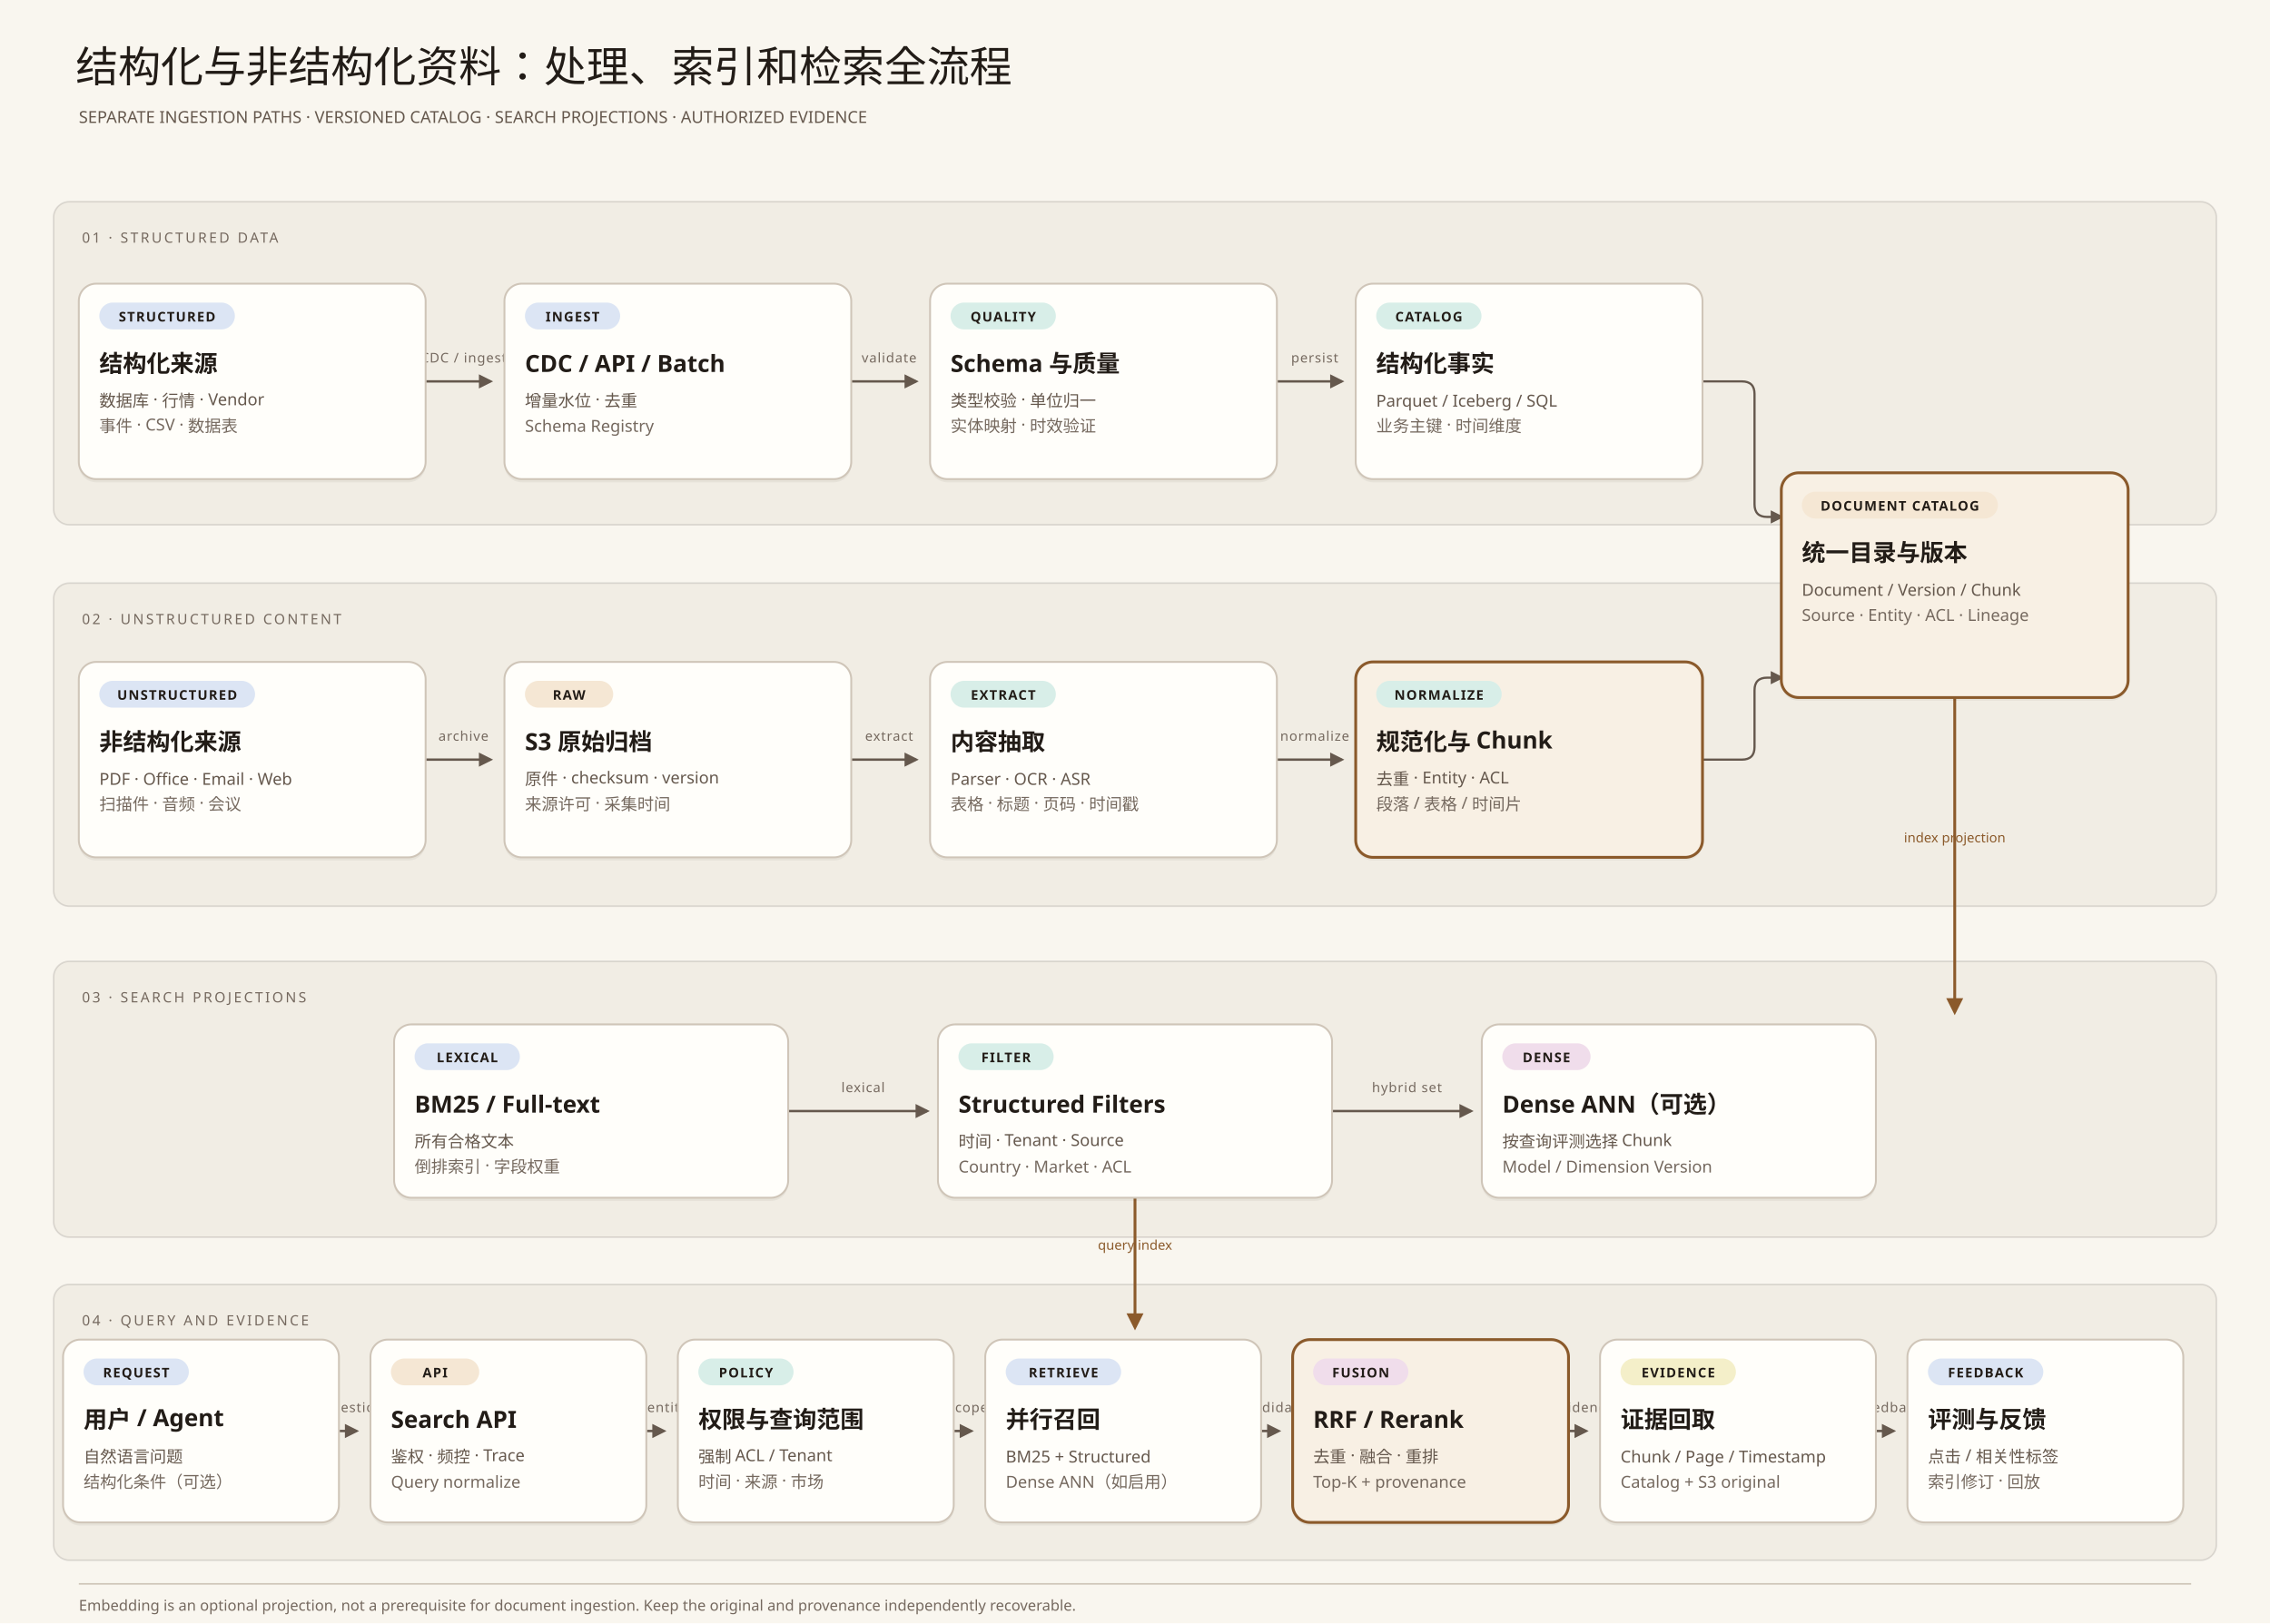
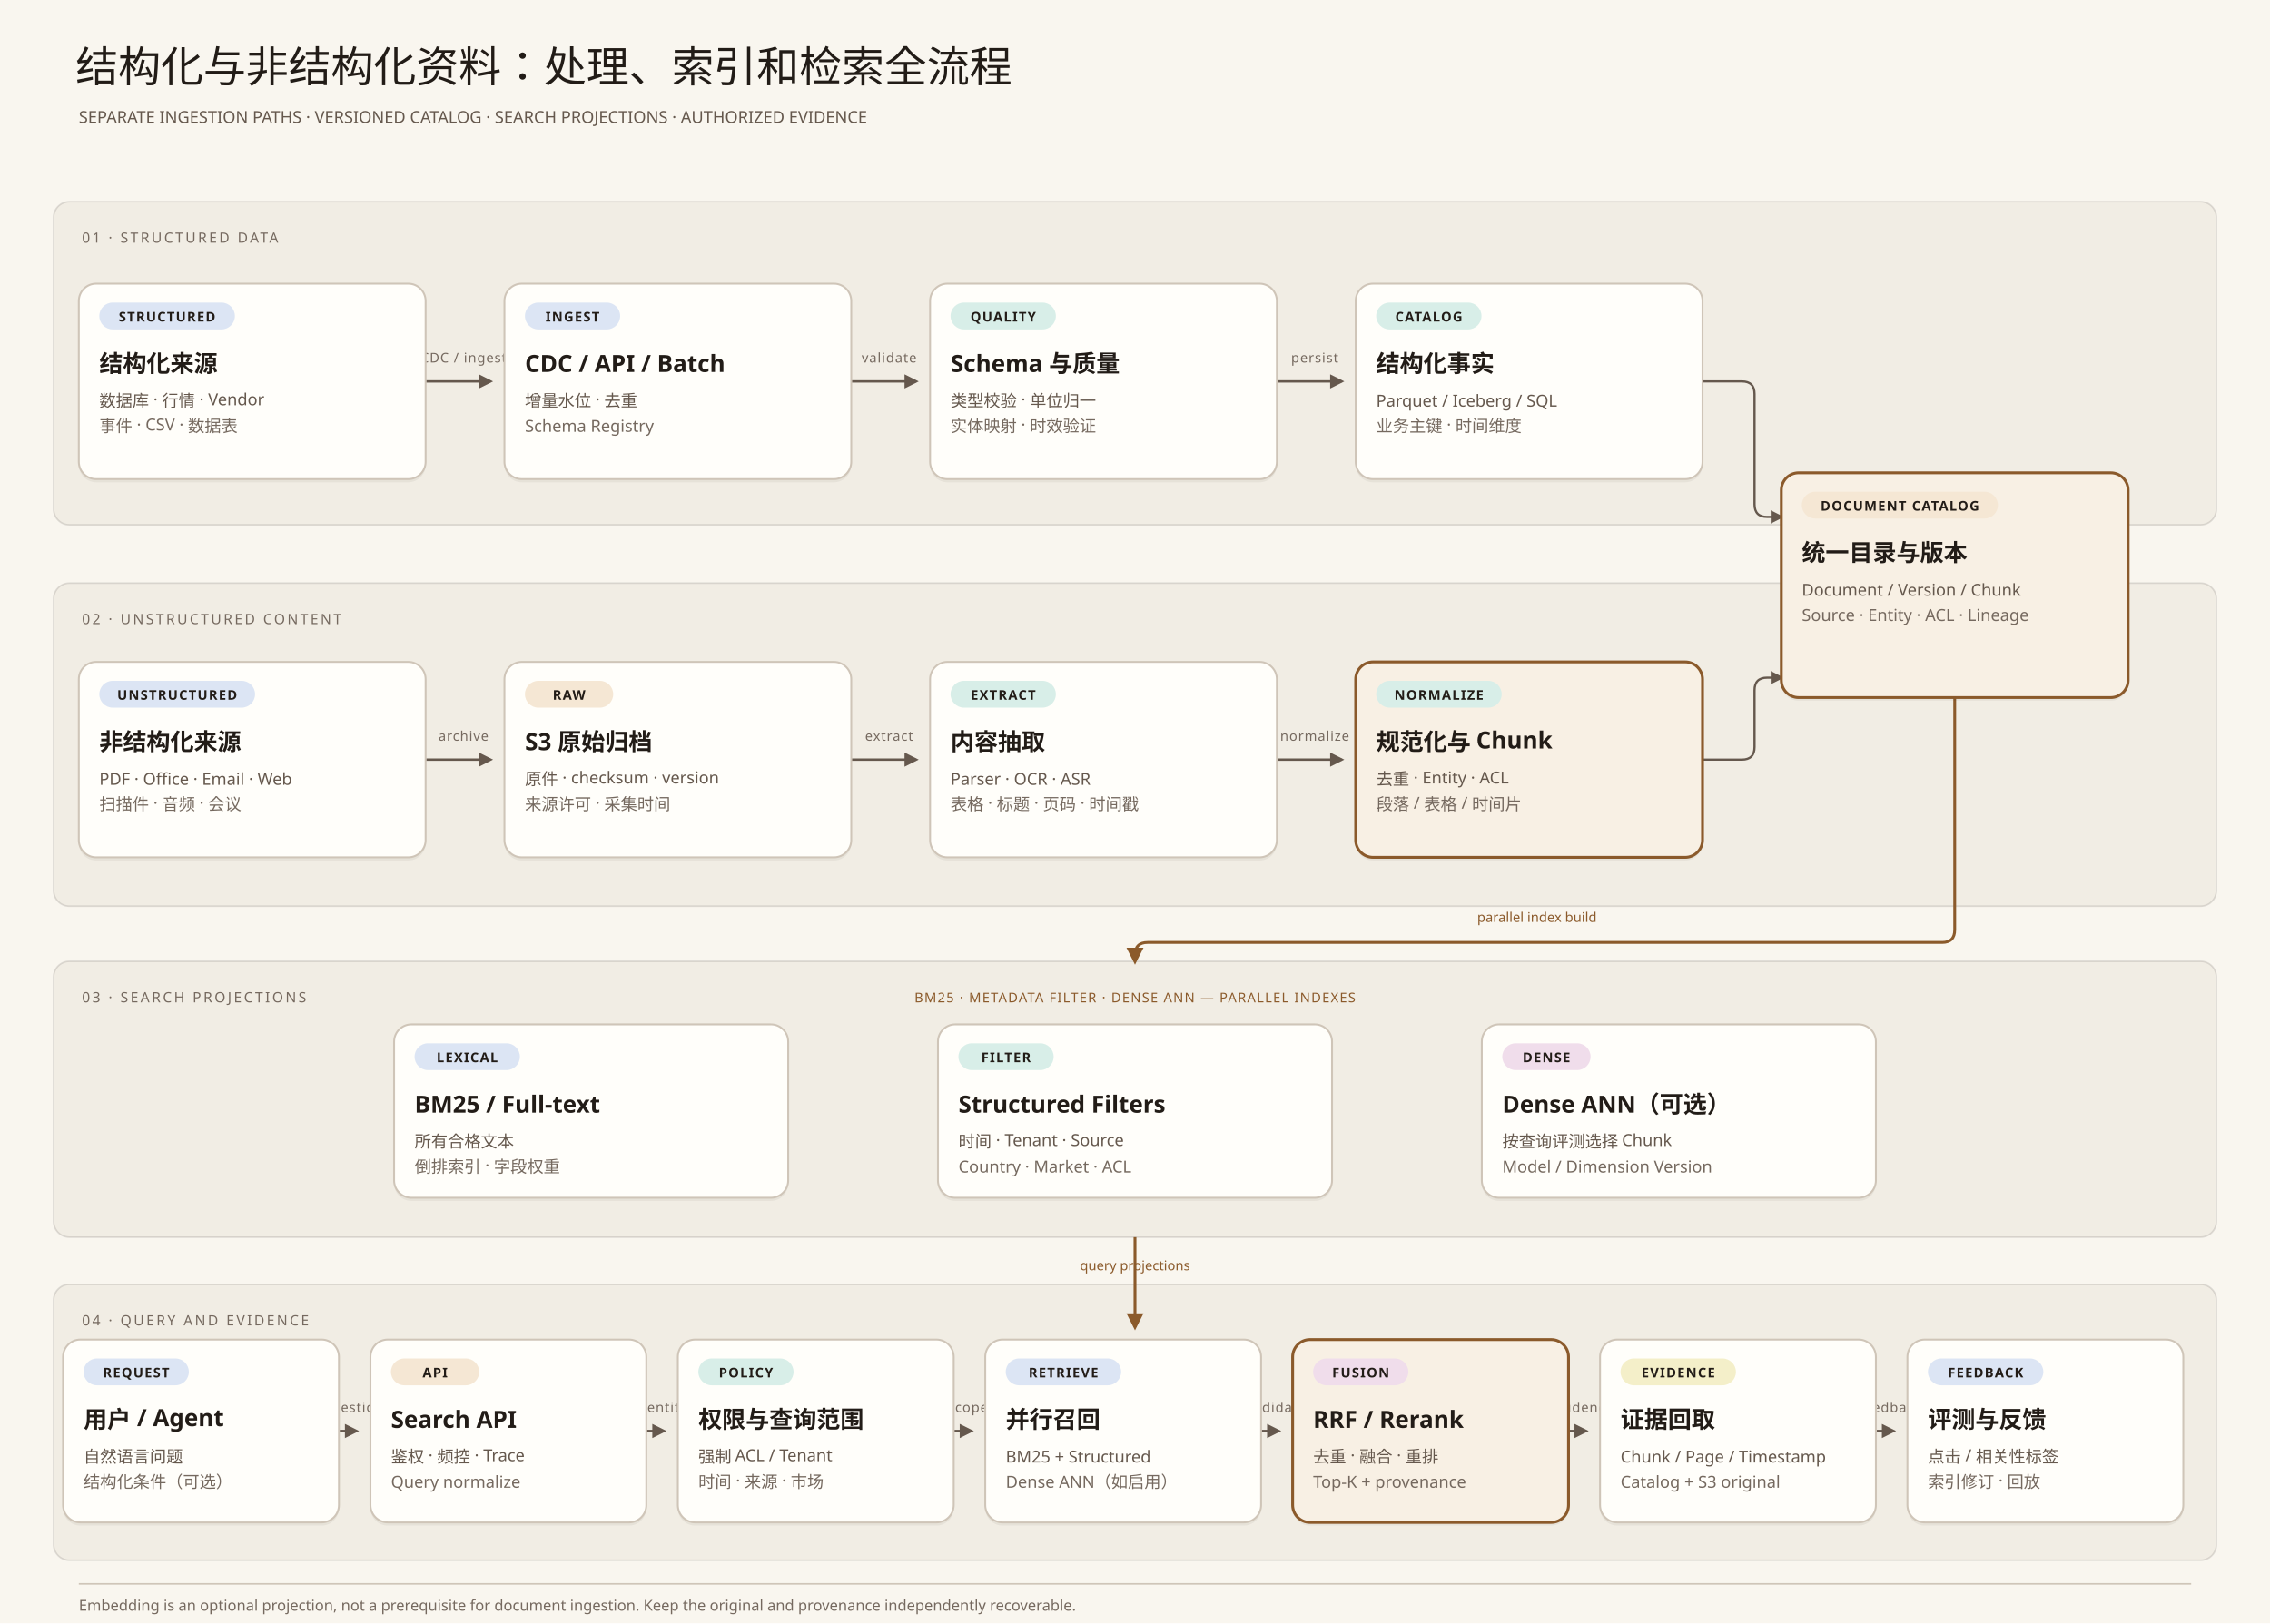
<svg xmlns="http://www.w3.org/2000/svg" width="1440" height="1030" viewBox="0 0 1440 1030" role="img" aria-labelledby="title desc">
  <style>text{font-family:"IBM Plex Mono","Noto Sans SC",system-ui,sans-serif}.lane{fill:#F1EDE4;stroke:rgba(34,28,23,.13);stroke-width:1}</style>
  <defs>
    <marker id="arr" viewBox="0 0 10 10" refX="8" refY="5" markerWidth="6" markerHeight="6" orient="auto">
      <path d="M0 0 L10 5 L0 10z" fill="#65584D" />
    </marker>
    <marker id="arrAccent" viewBox="0 0 10 10" refX="8" refY="5" markerWidth="6" markerHeight="6" orient="auto">
      <path d="M0 0 L10 5 L0 10z" fill="#8B5A2B" />
    </marker>
  </defs>
  <rect width="1440" height="1030" fill="#F9F6EF" />
  <text x="48" y="52" font-size="27" font-weight="500" fill="#221C17">结构化与非结构化资料：处理、索引和检索全流程</text>
  <text x="50" y="78" font-size="10.5" fill="#65584D">SEPARATE INGESTION PATHS · VERSIONED CATALOG · SEARCH PROJECTIONS · AUTHORIZED EVIDENCE</text>
  <rect class="lane" x="34" y="128" width="1372" height="205" rx="10" />
  <text x="52" y="154" font-size="9" letter-spacing="1.4" fill="#75695F">01 · STRUCTURED DATA</text>
  <rect class="lane" x="34" y="370" width="1372" height="205" rx="10" />
  <text x="52" y="396" font-size="9" letter-spacing="1.4" fill="#75695F">02 · UNSTRUCTURED CONTENT</text>
  <rect class="lane" x="34" y="610" width="1372" height="175" rx="10" />
  <text x="52" y="636" font-size="9" letter-spacing="1.4" fill="#75695F">03 · SEARCH PROJECTIONS</text>
+   <text x="720" y="636" font-size="8.5" text-anchor="middle" letter-spacing=".7" fill="#8B5A2B">BM25 · METADATA FILTER · DENSE ANN — PARALLEL INDEXES</text>
  <rect class="lane" x="34" y="815" width="1372" height="175" rx="10" />
  <text x="52" y="841" font-size="9" letter-spacing="1.4" fill="#75695F">04 · QUERY AND EVIDENCE</text>
  <path d="M270 242 H311" stroke="#65584D" stroke-width="1.5" fill="none" marker-end="url(#arr)" />
  <text x="294" y="230" font-size="8.5" text-anchor="middle" letter-spacing=".5" fill="#75695F">CDC / ingest</text>
  <path d="M540 242 H581" stroke="#65584D" stroke-width="1.5" fill="none" marker-end="url(#arr)" />
  <text x="564" y="230" font-size="8.5" text-anchor="middle" letter-spacing=".5" fill="#75695F">validate</text>
  <path d="M810 242 H851" stroke="#65584D" stroke-width="1.5" fill="none" marker-end="url(#arr)" />
  <text x="834" y="230" font-size="8.5" text-anchor="middle" letter-spacing=".5" fill="#75695F">persist</text>
  <path d="M270 482 H311" stroke="#65584D" stroke-width="1.5" fill="none" marker-end="url(#arr)" />
  <text x="294" y="470" font-size="8.5" text-anchor="middle" letter-spacing=".5" fill="#75695F">archive</text>
  <path d="M540 482 H581" stroke="#65584D" stroke-width="1.5" fill="none" marker-end="url(#arr)" />
  <text x="564" y="470" font-size="8.5" text-anchor="middle" letter-spacing=".5" fill="#75695F">extract</text>
  <path d="M810 482 H851" stroke="#65584D" stroke-width="1.5" fill="none" marker-end="url(#arr)" />
  <text x="834" y="470" font-size="8.5" text-anchor="middle" letter-spacing=".5" fill="#75695F">normalize</text>
  <path d="M1080 242 H1105 Q1113 242 1113 250 V320 Q1113 328 1121 328 H1130" stroke="#65584D" stroke-width="1.4" fill="none" marker-end="url(#arr)" />
  <path d="M1080 482 H1105 Q1113 482 1113 474 V438 Q1113 430 1121 430 H1130" stroke="#65584D" stroke-width="1.4" fill="none" marker-end="url(#arr)" />
-   <path d="M1240 443 V642" fill="none" stroke="#8B5A2B" stroke-width="1.8" marker-end="url(#arrAccent)" />
-   <text x="1240" y="534.5" font-size="8.5" fill="#8B5A2B" text-anchor="middle">index projection</text>
-   <path d="M500 705 H588" stroke="#65584D" stroke-width="1.5" fill="none" marker-end="url(#arr)" />
-   <text x="547.5" y="693" font-size="8.5" text-anchor="middle" letter-spacing=".5" fill="#75695F">lexical</text>
-   <path d="M845 705 H933" stroke="#65584D" stroke-width="1.5" fill="none" marker-end="url(#arr)" />
-   <text x="892.5" y="693" font-size="8.5" text-anchor="middle" letter-spacing=".5" fill="#75695F">hybrid set</text>
+   <path d="M1240 443 V590 Q1240 598 1232 598 H728 Q720 598 720 606 V610" fill="none" stroke="#8B5A2B" stroke-width="1.8" marker-end="url(#arrAccent)" />
+   <text x="975" y="585" font-size="8.5" fill="#8B5A2B" text-anchor="middle">parallel index build</text>
  <path d="M215 908 H226" stroke="#65584D" stroke-width="1.5" fill="none" marker-end="url(#arr)" />
  <text x="224" y="896" font-size="8.5" text-anchor="middle" letter-spacing=".5" fill="#75695F">question</text>
  <path d="M410 908 H421" stroke="#65584D" stroke-width="1.5" fill="none" marker-end="url(#arr)" />
  <text x="419" y="896" font-size="8.5" text-anchor="middle" letter-spacing=".5" fill="#75695F">identity</text>
  <path d="M605 908 H616" stroke="#65584D" stroke-width="1.5" fill="none" marker-end="url(#arr)" />
  <text x="614" y="896" font-size="8.5" text-anchor="middle" letter-spacing=".5" fill="#75695F">scope</text>
  <path d="M800 908 H811" stroke="#65584D" stroke-width="1.5" fill="none" marker-end="url(#arr)" />
  <text x="809" y="896" font-size="8.5" text-anchor="middle" letter-spacing=".5" fill="#75695F">candidates</text>
  <path d="M995 908 H1006" stroke="#65584D" stroke-width="1.5" fill="none" marker-end="url(#arr)" />
  <text x="1004" y="896" font-size="8.5" text-anchor="middle" letter-spacing=".5" fill="#75695F">evidence</text>
  <path d="M1190 908 H1201" stroke="#65584D" stroke-width="1.5" fill="none" marker-end="url(#arr)" />
  <text x="1199" y="896" font-size="8.5" text-anchor="middle" letter-spacing=".5" fill="#75695F">feedback</text>
-   <path d="M720 760 V842" fill="none" stroke="#8B5A2B" stroke-width="1.8" marker-end="url(#arrAccent)" />
-   <text x="720" y="793" font-size="8.5" fill="#8B5A2B" text-anchor="middle">query index</text>
+   <path d="M720 785 V842" fill="none" stroke="#8B5A2B" stroke-width="1.8" marker-end="url(#arrAccent)" />
+   <text x="720" y="806" font-size="8.5" fill="#8B5A2B" text-anchor="middle">query projections</text>
  <g>
    <rect x="50" y="182" width="220" height="124" rx="11" fill="#221C17" opacity=".055" />
    <rect x="50" y="180" width="220" height="124" rx="11" fill="#FFFEFA" stroke="#CFC5B8" stroke-width="1.2" />
    <rect x="63" y="192" width="86" height="17" rx="8.5" fill="#DCE5F4" />
    <text x="106" y="204" font-size="8.5" font-weight="600" letter-spacing=".7" text-anchor="middle" fill="#221C17">STRUCTURED</text>
    <text x="63" y="236" font-size="15" font-weight="600" fill="#221C17">结构化来源</text>
    <text x="63" y="258" font-size="10.5" fill="#65584D">数据库 · 行情 · Vendor</text>
    <text x="63" y="274" font-size="10.5" fill="#75695F">事件 · CSV · 数据表</text>
  </g>
  <g>
    <rect x="320" y="182" width="220" height="124" rx="11" fill="#221C17" opacity=".055" />
    <rect x="320" y="180" width="220" height="124" rx="11" fill="#FFFEFA" stroke="#CFC5B8" stroke-width="1.2" />
    <rect x="333" y="192" width="60.4" height="17" rx="8.5" fill="#DCE5F4" />
    <text x="363.2" y="204" font-size="8.5" font-weight="600" letter-spacing=".7" text-anchor="middle" fill="#221C17">INGEST</text>
    <text x="333" y="236" font-size="15" font-weight="600" fill="#221C17">CDC / API / Batch</text>
    <text x="333" y="258" font-size="10.5" fill="#65584D">增量水位 · 去重</text>
    <text x="333" y="274" font-size="10.5" fill="#75695F">Schema Registry</text>
  </g>
  <g>
    <rect x="590" y="182" width="220" height="124" rx="11" fill="#221C17" opacity=".055" />
    <rect x="590" y="180" width="220" height="124" rx="11" fill="#FFFEFA" stroke="#CFC5B8" stroke-width="1.2" />
    <rect x="603" y="192" width="66.8" height="17" rx="8.5" fill="#D8EEE8" />
    <text x="636.4" y="204" font-size="8.5" font-weight="600" letter-spacing=".7" text-anchor="middle" fill="#221C17">QUALITY</text>
    <text x="603" y="236" font-size="15" font-weight="600" fill="#221C17">Schema 与质量</text>
    <text x="603" y="258" font-size="10.5" fill="#65584D">类型校验 · 单位归一</text>
    <text x="603" y="274" font-size="10.5" fill="#75695F">实体映射 · 时效验证</text>
  </g>
  <g>
    <rect x="860" y="182" width="220" height="124" rx="11" fill="#221C17" opacity=".055" />
    <rect x="860" y="180" width="220" height="124" rx="11" fill="#FFFEFA" stroke="#CFC5B8" stroke-width="1.2" />
    <rect x="873" y="192" width="66.8" height="17" rx="8.5" fill="#D8EEE8" />
    <text x="906.4" y="204" font-size="8.5" font-weight="600" letter-spacing=".7" text-anchor="middle" fill="#221C17">CATALOG</text>
    <text x="873" y="236" font-size="15" font-weight="600" fill="#221C17">结构化事实</text>
    <text x="873" y="258" font-size="10.5" fill="#65584D">Parquet / Iceberg / SQL</text>
    <text x="873" y="274" font-size="10.5" fill="#75695F">业务主键 · 时间维度</text>
  </g>
  <g>
    <rect x="50" y="422" width="220" height="124" rx="11" fill="#221C17" opacity=".055" />
    <rect x="50" y="420" width="220" height="124" rx="11" fill="#FFFEFA" stroke="#CFC5B8" stroke-width="1.2" />
    <rect x="63" y="432" width="98.8" height="17" rx="8.5" fill="#DCE5F4" />
    <text x="112.4" y="444" font-size="8.5" font-weight="600" letter-spacing=".7" text-anchor="middle" fill="#221C17">UNSTRUCTURED</text>
    <text x="63" y="476" font-size="15" font-weight="600" fill="#221C17">非结构化来源</text>
    <text x="63" y="498" font-size="10.5" fill="#65584D">PDF · Office · Email · Web</text>
    <text x="63" y="514" font-size="10.5" fill="#75695F">扫描件 · 音频 · 会议</text>
  </g>
  <g>
    <rect x="320" y="422" width="220" height="124" rx="11" fill="#221C17" opacity=".055" />
    <rect x="320" y="420" width="220" height="124" rx="11" fill="#FFFEFA" stroke="#CFC5B8" stroke-width="1.2" />
    <rect x="333" y="432" width="56" height="17" rx="8.5" fill="#F5E7D4" />
    <text x="361" y="444" font-size="8.5" font-weight="600" letter-spacing=".7" text-anchor="middle" fill="#221C17">RAW</text>
    <text x="333" y="476" font-size="15" font-weight="600" fill="#221C17">S3 原始归档</text>
    <text x="333" y="498" font-size="10.5" fill="#65584D">原件 · checksum · version</text>
    <text x="333" y="514" font-size="10.5" fill="#75695F">来源许可 · 采集时间</text>
  </g>
  <g>
    <rect x="590" y="422" width="220" height="124" rx="11" fill="#221C17" opacity=".055" />
    <rect x="590" y="420" width="220" height="124" rx="11" fill="#FFFEFA" stroke="#CFC5B8" stroke-width="1.2" />
    <rect x="603" y="432" width="66.8" height="17" rx="8.5" fill="#D8EEE8" />
    <text x="636.4" y="444" font-size="8.5" font-weight="600" letter-spacing=".7" text-anchor="middle" fill="#221C17">EXTRACT</text>
    <text x="603" y="476" font-size="15" font-weight="600" fill="#221C17">内容抽取</text>
    <text x="603" y="498" font-size="10.5" fill="#65584D">Parser · OCR · ASR</text>
    <text x="603" y="514" font-size="10.5" fill="#75695F">表格 · 标题 · 页码 · 时间戳</text>
  </g>
  <g>
    <rect x="860" y="422" width="220" height="124" rx="11" fill="#221C17" opacity=".055" />
    <rect x="860" y="420" width="220" height="124" rx="11" fill="#F8F0E4" stroke="#8B5A2B" stroke-width="1.8" />
    <rect x="873" y="432" width="79.6" height="17" rx="8.5" fill="#D8EEE8" />
    <text x="912.8" y="444" font-size="8.5" font-weight="600" letter-spacing=".7" text-anchor="middle" fill="#221C17">NORMALIZE</text>
    <text x="873" y="476" font-size="15" font-weight="600" fill="#221C17">规范化与 Chunk</text>
    <text x="873" y="498" font-size="10.5" fill="#65584D">去重 · Entity · ACL</text>
    <text x="873" y="514" font-size="10.5" fill="#75695F">段落 / 表格 / 时间片</text>
  </g>
  <g>
    <rect x="1130" y="302" width="220" height="142.6" rx="11" fill="#221C17" opacity=".055" />
    <rect x="1130" y="300" width="220" height="142.6" rx="11" fill="#F8F0E4" stroke="#8B5A2B" stroke-width="1.8" />
    <rect x="1143" y="312" width="124.4" height="17" rx="8.5" fill="#F5E7D4" />
    <text x="1205.2" y="324" font-size="8.5" font-weight="600" letter-spacing=".7" text-anchor="middle" fill="#221C17">DOCUMENT CATALOG</text>
    <text x="1143" y="356" font-size="15" font-weight="600" fill="#221C17">统一目录与版本</text>
    <text x="1143" y="378" font-size="10.5" fill="#65584D">Document / Version / Chunk</text>
    <text x="1143" y="394" font-size="10.5" fill="#75695F">Source · Entity · ACL · Lineage</text>
  </g>
  <g>
    <rect x="250" y="652" width="250" height="110" rx="11" fill="#221C17" opacity=".055" />
    <rect x="250" y="650" width="250" height="110" rx="11" fill="#FFFEFA" stroke="#CFC5B8" stroke-width="1.2" />
    <rect x="263" y="662" width="66.8" height="17" rx="8.5" fill="#DCE5F4" />
    <text x="296.4" y="674" font-size="8.5" font-weight="600" letter-spacing=".7" text-anchor="middle" fill="#221C17">LEXICAL</text>
    <text x="263" y="706" font-size="15" font-weight="600" fill="#221C17">BM25 / Full-text</text>
    <text x="263" y="728" font-size="10.5" fill="#65584D">所有合格文本</text>
    <text x="263" y="744" font-size="10.5" fill="#75695F">倒排索引 · 字段权重</text>
  </g>
  <g>
    <rect x="595" y="652" width="250" height="110" rx="11" fill="#221C17" opacity=".055" />
    <rect x="595" y="650" width="250" height="110" rx="11" fill="#FFFEFA" stroke="#CFC5B8" stroke-width="1.2" />
    <rect x="608" y="662" width="60.4" height="17" rx="8.5" fill="#D8EEE8" />
    <text x="638.2" y="674" font-size="8.5" font-weight="600" letter-spacing=".7" text-anchor="middle" fill="#221C17">FILTER</text>
    <text x="608" y="706" font-size="15" font-weight="600" fill="#221C17">Structured Filters</text>
    <text x="608" y="728" font-size="10.5" fill="#65584D">时间 · Tenant · Source</text>
    <text x="608" y="744" font-size="10.5" fill="#75695F">Country · Market · ACL</text>
  </g>
  <g>
    <rect x="940" y="652" width="250" height="110" rx="11" fill="#221C17" opacity=".055" />
    <rect x="940" y="650" width="250" height="110" rx="11" fill="#FFFEFA" stroke="#CFC5B8" stroke-width="1.2" />
    <rect x="953" y="662" width="56" height="17" rx="8.5" fill="#F0DDEB" />
    <text x="981" y="674" font-size="8.5" font-weight="600" letter-spacing=".7" text-anchor="middle" fill="#221C17">DENSE</text>
    <text x="953" y="706" font-size="15" font-weight="600" fill="#221C17">Dense ANN（可选）</text>
    <text x="953" y="728" font-size="10.5" fill="#65584D">按查询评测选择 Chunk</text>
    <text x="953" y="744" font-size="10.5" fill="#75695F">Model / Dimension Version</text>
  </g>
  <g>
    <rect x="40" y="852" width="175" height="116" rx="11" fill="#221C17" opacity=".055" />
    <rect x="40" y="850" width="175" height="116" rx="11" fill="#FFFEFA" stroke="#CFC5B8" stroke-width="1.2" />
    <rect x="53" y="862" width="66.8" height="17" rx="8.5" fill="#DCE5F4" />
    <text x="86.4" y="874" font-size="8.5" font-weight="600" letter-spacing=".7" text-anchor="middle" fill="#221C17">REQUEST</text>
    <text x="53" y="906" font-size="15" font-weight="600" fill="#221C17">用户 / Agent</text>
    <text x="53" y="928" font-size="10.5" fill="#65584D">自然语言问题</text>
    <text x="53" y="944" font-size="10.5" fill="#75695F">结构化条件（可选）</text>
  </g>
  <g>
    <rect x="235" y="852" width="175" height="116" rx="11" fill="#221C17" opacity=".055" />
    <rect x="235" y="850" width="175" height="116" rx="11" fill="#FFFEFA" stroke="#CFC5B8" stroke-width="1.2" />
    <rect x="248" y="862" width="56" height="17" rx="8.5" fill="#F5E7D4" />
    <text x="276" y="874" font-size="8.5" font-weight="600" letter-spacing=".7" text-anchor="middle" fill="#221C17">API</text>
    <text x="248" y="906" font-size="15" font-weight="600" fill="#221C17">Search API</text>
    <text x="248" y="928" font-size="10.5" fill="#65584D">鉴权 · 频控 · Trace</text>
    <text x="248" y="944" font-size="10.5" fill="#75695F">Query normalize</text>
  </g>
  <g>
    <rect x="430" y="852" width="175" height="116" rx="11" fill="#221C17" opacity=".055" />
    <rect x="430" y="850" width="175" height="116" rx="11" fill="#FFFEFA" stroke="#CFC5B8" stroke-width="1.2" />
    <rect x="443" y="862" width="60.4" height="17" rx="8.5" fill="#D8EEE8" />
    <text x="473.2" y="874" font-size="8.5" font-weight="600" letter-spacing=".7" text-anchor="middle" fill="#221C17">POLICY</text>
    <text x="443" y="906" font-size="15" font-weight="600" fill="#221C17">权限与查询范围</text>
    <text x="443" y="928" font-size="10.5" fill="#65584D">强制 ACL / Tenant</text>
    <text x="443" y="944" font-size="10.5" fill="#75695F">时间 · 来源 · 市场</text>
  </g>
  <g>
    <rect x="625" y="852" width="175" height="116" rx="11" fill="#221C17" opacity=".055" />
    <rect x="625" y="850" width="175" height="116" rx="11" fill="#FFFEFA" stroke="#CFC5B8" stroke-width="1.2" />
    <rect x="638" y="862" width="73.2" height="17" rx="8.5" fill="#DCE5F4" />
    <text x="674.6" y="874" font-size="8.5" font-weight="600" letter-spacing=".7" text-anchor="middle" fill="#221C17">RETRIEVE</text>
    <text x="638" y="906" font-size="15" font-weight="600" fill="#221C17">并行召回</text>
    <text x="638" y="928" font-size="10.5" fill="#65584D">BM25 + Structured</text>
    <text x="638" y="944" font-size="10.5" fill="#75695F">Dense ANN（如启用）</text>
  </g>
  <g>
    <rect x="820" y="852" width="175" height="116" rx="11" fill="#221C17" opacity=".055" />
    <rect x="820" y="850" width="175" height="116" rx="11" fill="#F8F0E4" stroke="#8B5A2B" stroke-width="1.8" />
    <rect x="833" y="862" width="60.4" height="17" rx="8.5" fill="#F0DDEB" />
    <text x="863.2" y="874" font-size="8.5" font-weight="600" letter-spacing=".7" text-anchor="middle" fill="#221C17">FUSION</text>
    <text x="833" y="906" font-size="15" font-weight="600" fill="#221C17">RRF / Rerank</text>
    <text x="833" y="928" font-size="10.5" fill="#65584D">去重 · 融合 · 重排</text>
    <text x="833" y="944" font-size="10.5" fill="#75695F">Top-K + provenance</text>
  </g>
  <g>
    <rect x="1015" y="852" width="175" height="116" rx="11" fill="#221C17" opacity=".055" />
    <rect x="1015" y="850" width="175" height="116" rx="11" fill="#FFFEFA" stroke="#CFC5B8" stroke-width="1.2" />
    <rect x="1028" y="862" width="73.2" height="17" rx="8.5" fill="#F4EFC9" />
    <text x="1064.6" y="874" font-size="8.5" font-weight="600" letter-spacing=".7" text-anchor="middle" fill="#221C17">EVIDENCE</text>
    <text x="1028" y="906" font-size="15" font-weight="600" fill="#221C17">证据回取</text>
    <text x="1028" y="928" font-size="10.5" fill="#65584D">Chunk / Page / Timestamp</text>
    <text x="1028" y="944" font-size="10.5" fill="#75695F">Catalog + S3 original</text>
  </g>
  <g>
    <rect x="1210" y="852" width="175" height="116" rx="11" fill="#221C17" opacity=".055" />
    <rect x="1210" y="850" width="175" height="116" rx="11" fill="#FFFEFA" stroke="#CFC5B8" stroke-width="1.2" />
    <rect x="1223" y="862" width="73.2" height="17" rx="8.5" fill="#DCE5F4" />
    <text x="1259.6" y="874" font-size="8.5" font-weight="600" letter-spacing=".7" text-anchor="middle" fill="#221C17">FEEDBACK</text>
    <text x="1223" y="906" font-size="15" font-weight="600" fill="#221C17">评测与反馈</text>
    <text x="1223" y="928" font-size="10.5" fill="#65584D">点击 / 相关性标签</text>
    <text x="1223" y="944" font-size="10.5" fill="#75695F">索引修订 · 回放</text>
  </g>
  <line x1="50" y1="1005" x2="1390" y2="1005" stroke="#CFC5B8" stroke-width="1" />
  <text x="50" y="1022" font-size="9.5" fill="#75695F">Embedding is an optional projection, not a prerequisite for document ingestion. Keep the original and provenance independently recoverable.</text>
</svg>
